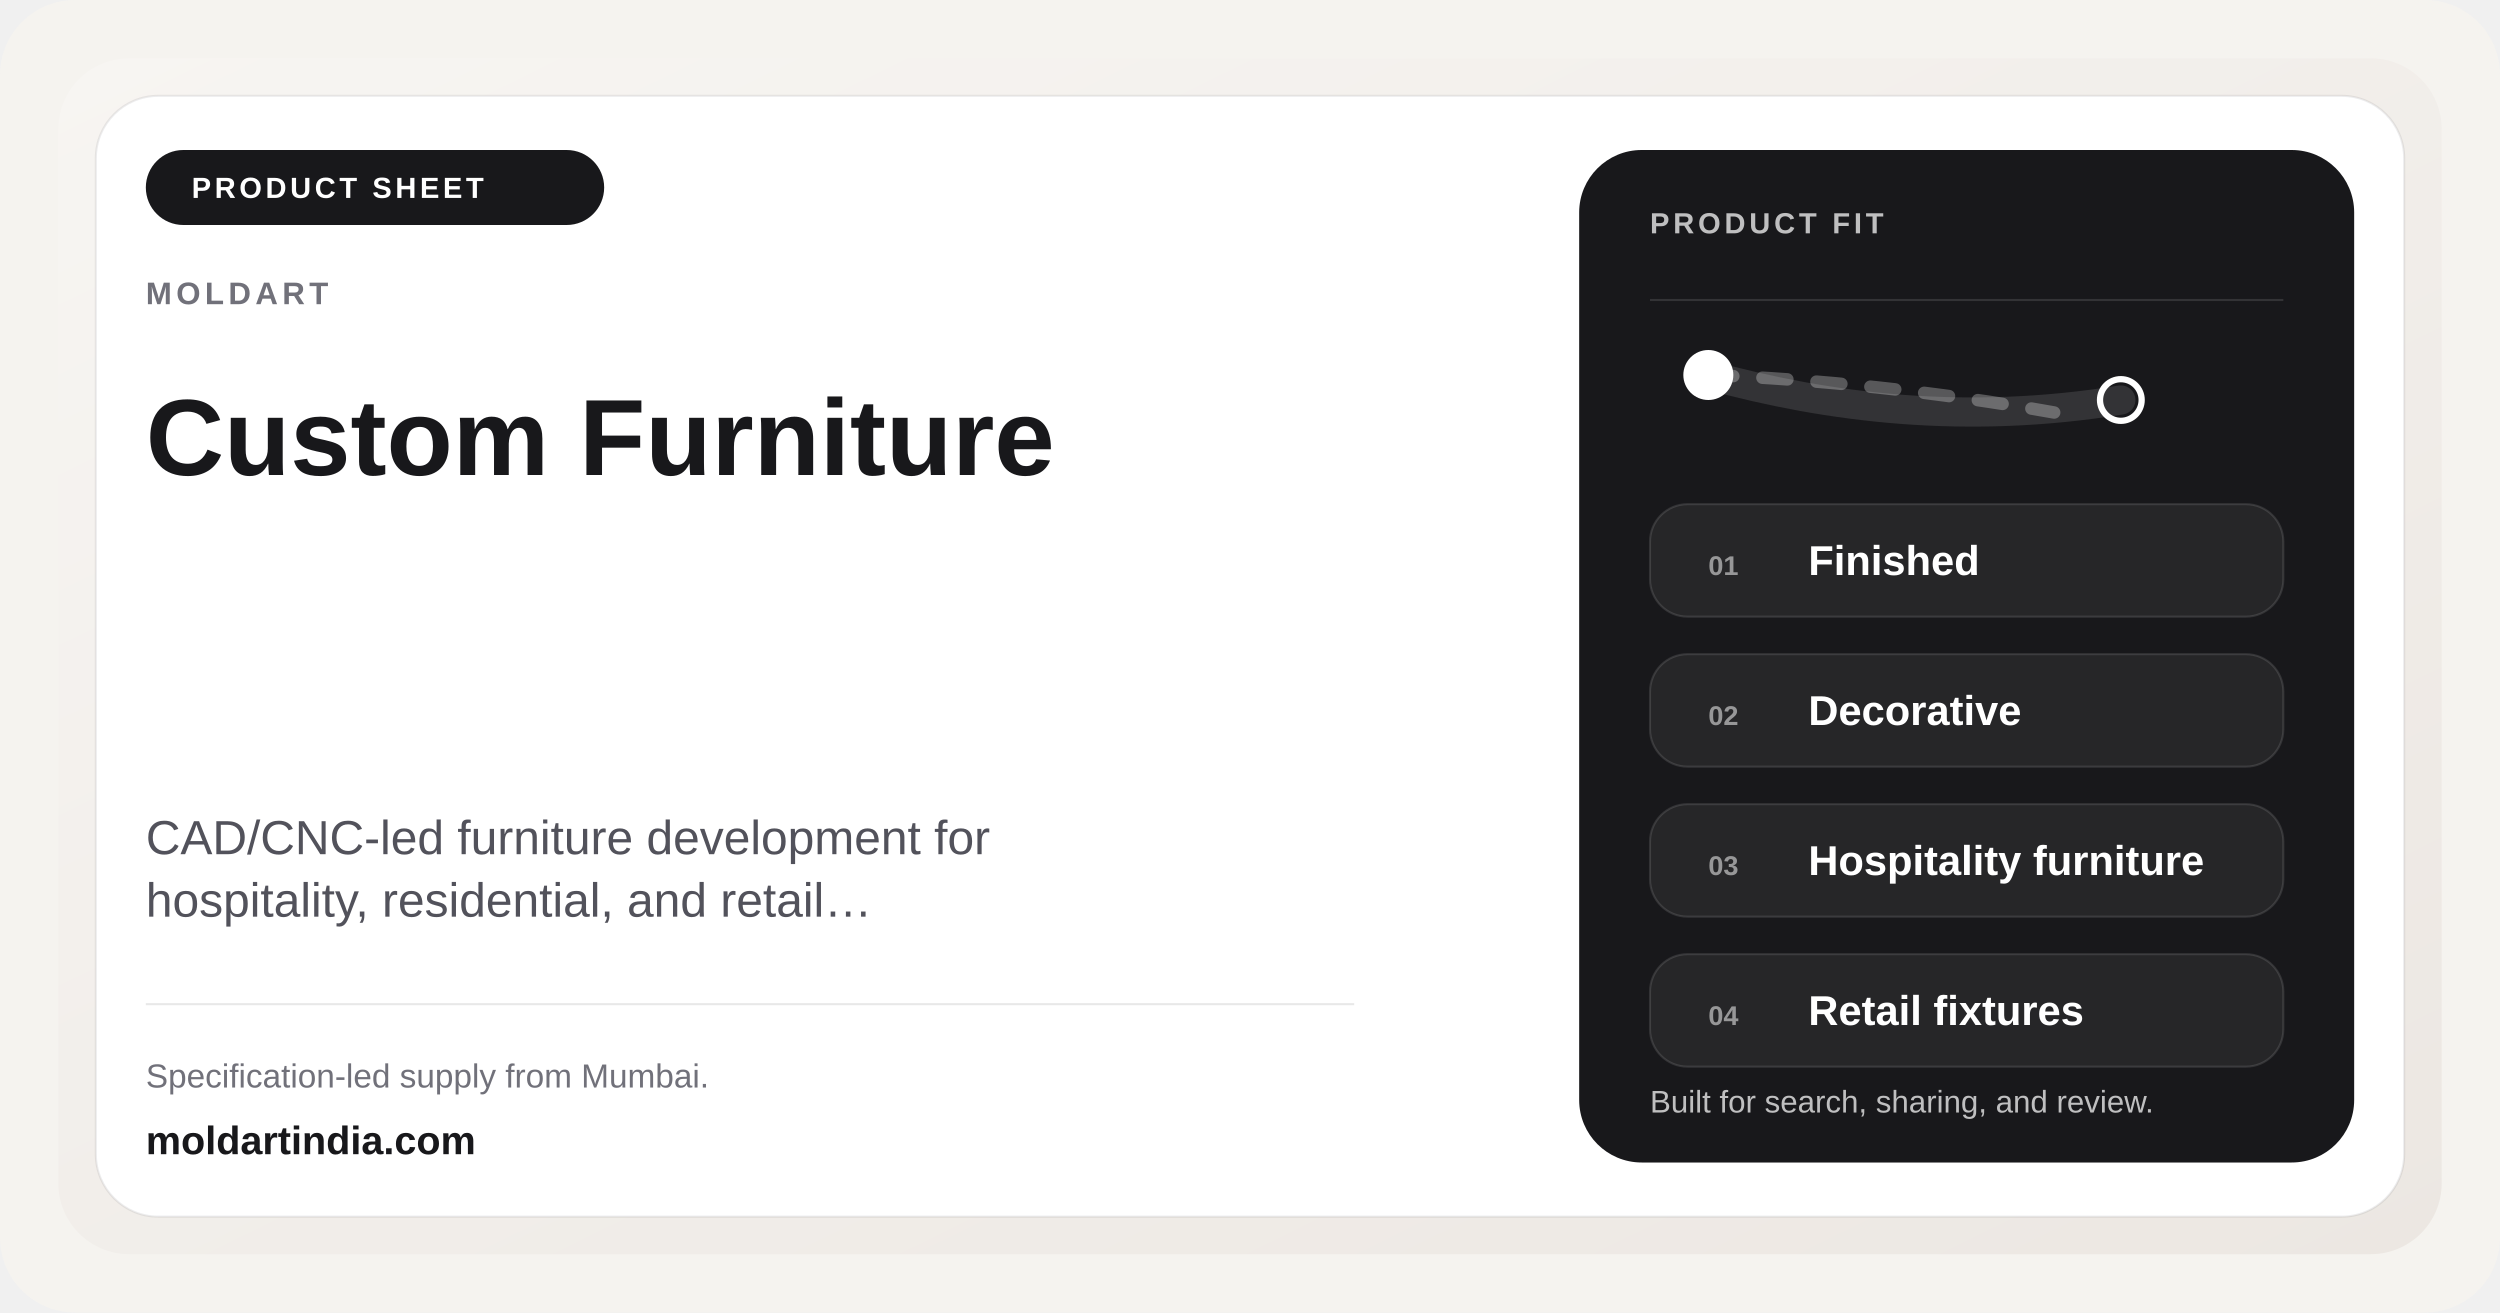
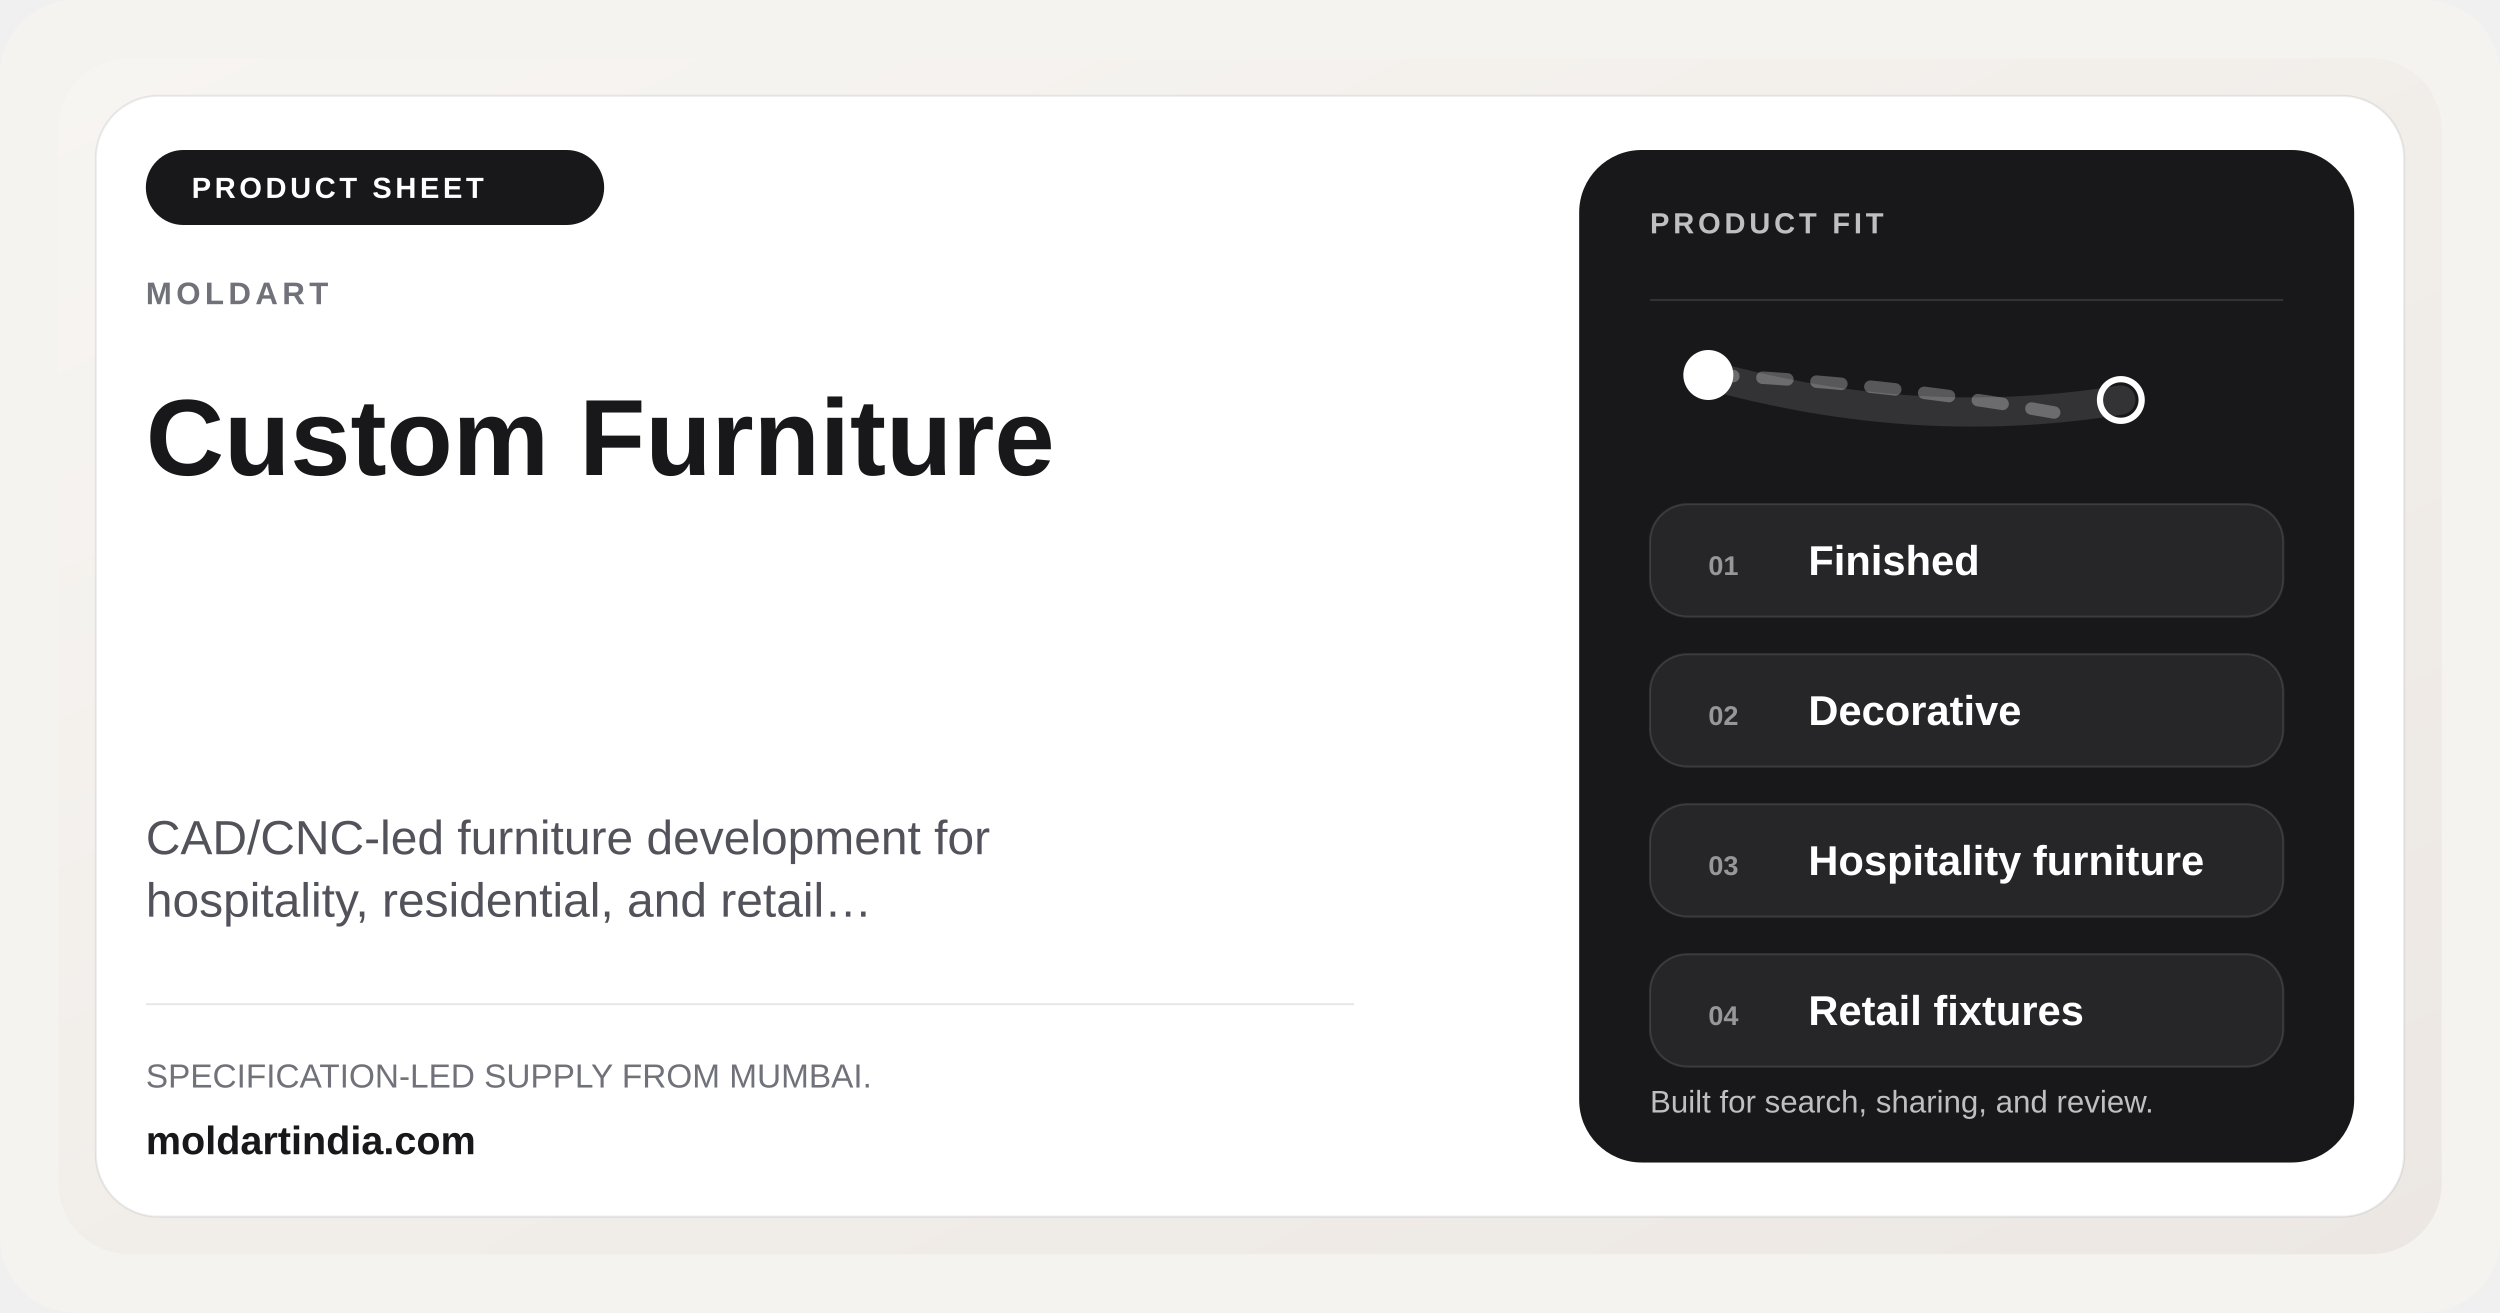
<svg xmlns="http://www.w3.org/2000/svg" width="1200" height="630" viewBox="0 0 1200 630" role="img" aria-label="Custom Furniture">
  <defs>
    <linearGradient id="posterGlow" x1="0" y1="0" x2="1" y2="1">
      <stop offset="0%" stop-color="#f7f5f2" />
      <stop offset="100%" stop-color="#ece7e2" />
    </linearGradient>
  </defs>
  <rect width="1200" height="630" rx="36" fill="#f5f3ef" />
  <rect x="28" y="28" width="1144" height="574" rx="34" fill="url(#posterGlow)" />
  <rect x="46" y="46" width="1108" height="538" rx="30" fill="#ffffff" stroke="rgba(24,24,27,0.08)" />
  <rect x="70" y="72" width="220" height="36" rx="18" fill="#18181b" />
  <text x="92" y="95" font-family="Arial, sans-serif" font-size="14" font-weight="700" fill="#ffffff" letter-spacing="1.7">PRODUCT SHEET</text>
  <text x="70" y="146" font-family="Arial, sans-serif" font-size="15" font-weight="700" fill="#71717a" letter-spacing="2.1">MOLDART</text>
  <text x="70" y="228" font-family="Arial, sans-serif" font-size="52" font-weight="700" fill="#18181b">Custom Furniture</text>
  <text x="70" y="410" font-family="Arial, sans-serif" font-size="23" fill="#52525b">CAD/CNC-led furniture development for</text>
  <text x="70" y="440" font-family="Arial, sans-serif" font-size="23" fill="#52525b">hospitality, residential, and retail…</text>
  <path d="M70 482H650" stroke="rgba(24,24,27,0.10)" stroke-width="1" />
-   <text x="70" y="522" font-family="Arial, sans-serif" font-size="16" fill="#71717a">Specification-led supply from Mumbai.</text>
+   <text x="70" y="522" font-family="Arial, sans-serif" font-size="16" fill="#71717a">SPECIFICATION-LED SUPPLY FROM MUMBAI.</text>
  <text x="70" y="554" font-family="Arial, sans-serif" font-size="19" font-weight="700" fill="#18181b">moldartindia.com</text>
  <rect x="758" y="72" width="372" height="486" rx="30" fill="#18181b" />
  <text x="792" y="112" font-family="Arial, sans-serif" font-size="14" font-weight="700" fill="rgba(255,255,255,0.72)" letter-spacing="1.8">PRODUCT FIT</text>
  <path d="M792 144H1096" stroke="rgba(255,255,255,0.12)" stroke-width="1" />
  <path d="M820 180C878 196 944 204 1018 192" fill="none" stroke="rgba(255,255,255,0.12)" stroke-width="14" stroke-linecap="round" />
  <path d="M820 180C872 182 930 188 986 198" fill="none" stroke="rgba(255,255,255,0.28)" stroke-width="6" stroke-dasharray="12 14" stroke-linecap="round" />
  <circle cx="820" cy="180" r="12" fill="#ffffff" />
  <circle cx="1018" cy="192" r="10" fill="none" stroke="#ffffff" stroke-width="3" />
  <rect x="792" y="242" width="304" height="54" rx="18" fill="rgba(255,255,255,0.06)" stroke="rgba(255,255,255,0.12)" />
  <text x="820" y="276" font-family="Arial, sans-serif" font-size="13" font-weight="700" fill="rgba(255,255,255,0.52)">01</text>
  <text x="868" y="276" font-family="Arial, sans-serif" font-size="20" font-weight="700" fill="#ffffff">Finished</text>
  <rect x="792" y="314" width="304" height="54" rx="18" fill="rgba(255,255,255,0.06)" stroke="rgba(255,255,255,0.12)" />
  <text x="820" y="348" font-family="Arial, sans-serif" font-size="13" font-weight="700" fill="rgba(255,255,255,0.52)">02</text>
  <text x="868" y="348" font-family="Arial, sans-serif" font-size="20" font-weight="700" fill="#ffffff">Decorative</text>
  <rect x="792" y="386" width="304" height="54" rx="18" fill="rgba(255,255,255,0.06)" stroke="rgba(255,255,255,0.12)" />
  <text x="820" y="420" font-family="Arial, sans-serif" font-size="13" font-weight="700" fill="rgba(255,255,255,0.52)">03</text>
  <text x="868" y="420" font-family="Arial, sans-serif" font-size="20" font-weight="700" fill="#ffffff">Hospitality furniture</text>
  <rect x="792" y="458" width="304" height="54" rx="18" fill="rgba(255,255,255,0.06)" stroke="rgba(255,255,255,0.12)" />
  <text x="820" y="492" font-family="Arial, sans-serif" font-size="13" font-weight="700" fill="rgba(255,255,255,0.52)">04</text>
  <text x="868" y="492" font-family="Arial, sans-serif" font-size="20" font-weight="700" fill="#ffffff">Retail fixtures</text>
  <text x="792" y="534" font-family="Arial, sans-serif" font-size="15" fill="rgba(255,255,255,0.72)">Built for search, sharing, and review.</text>
</svg>
